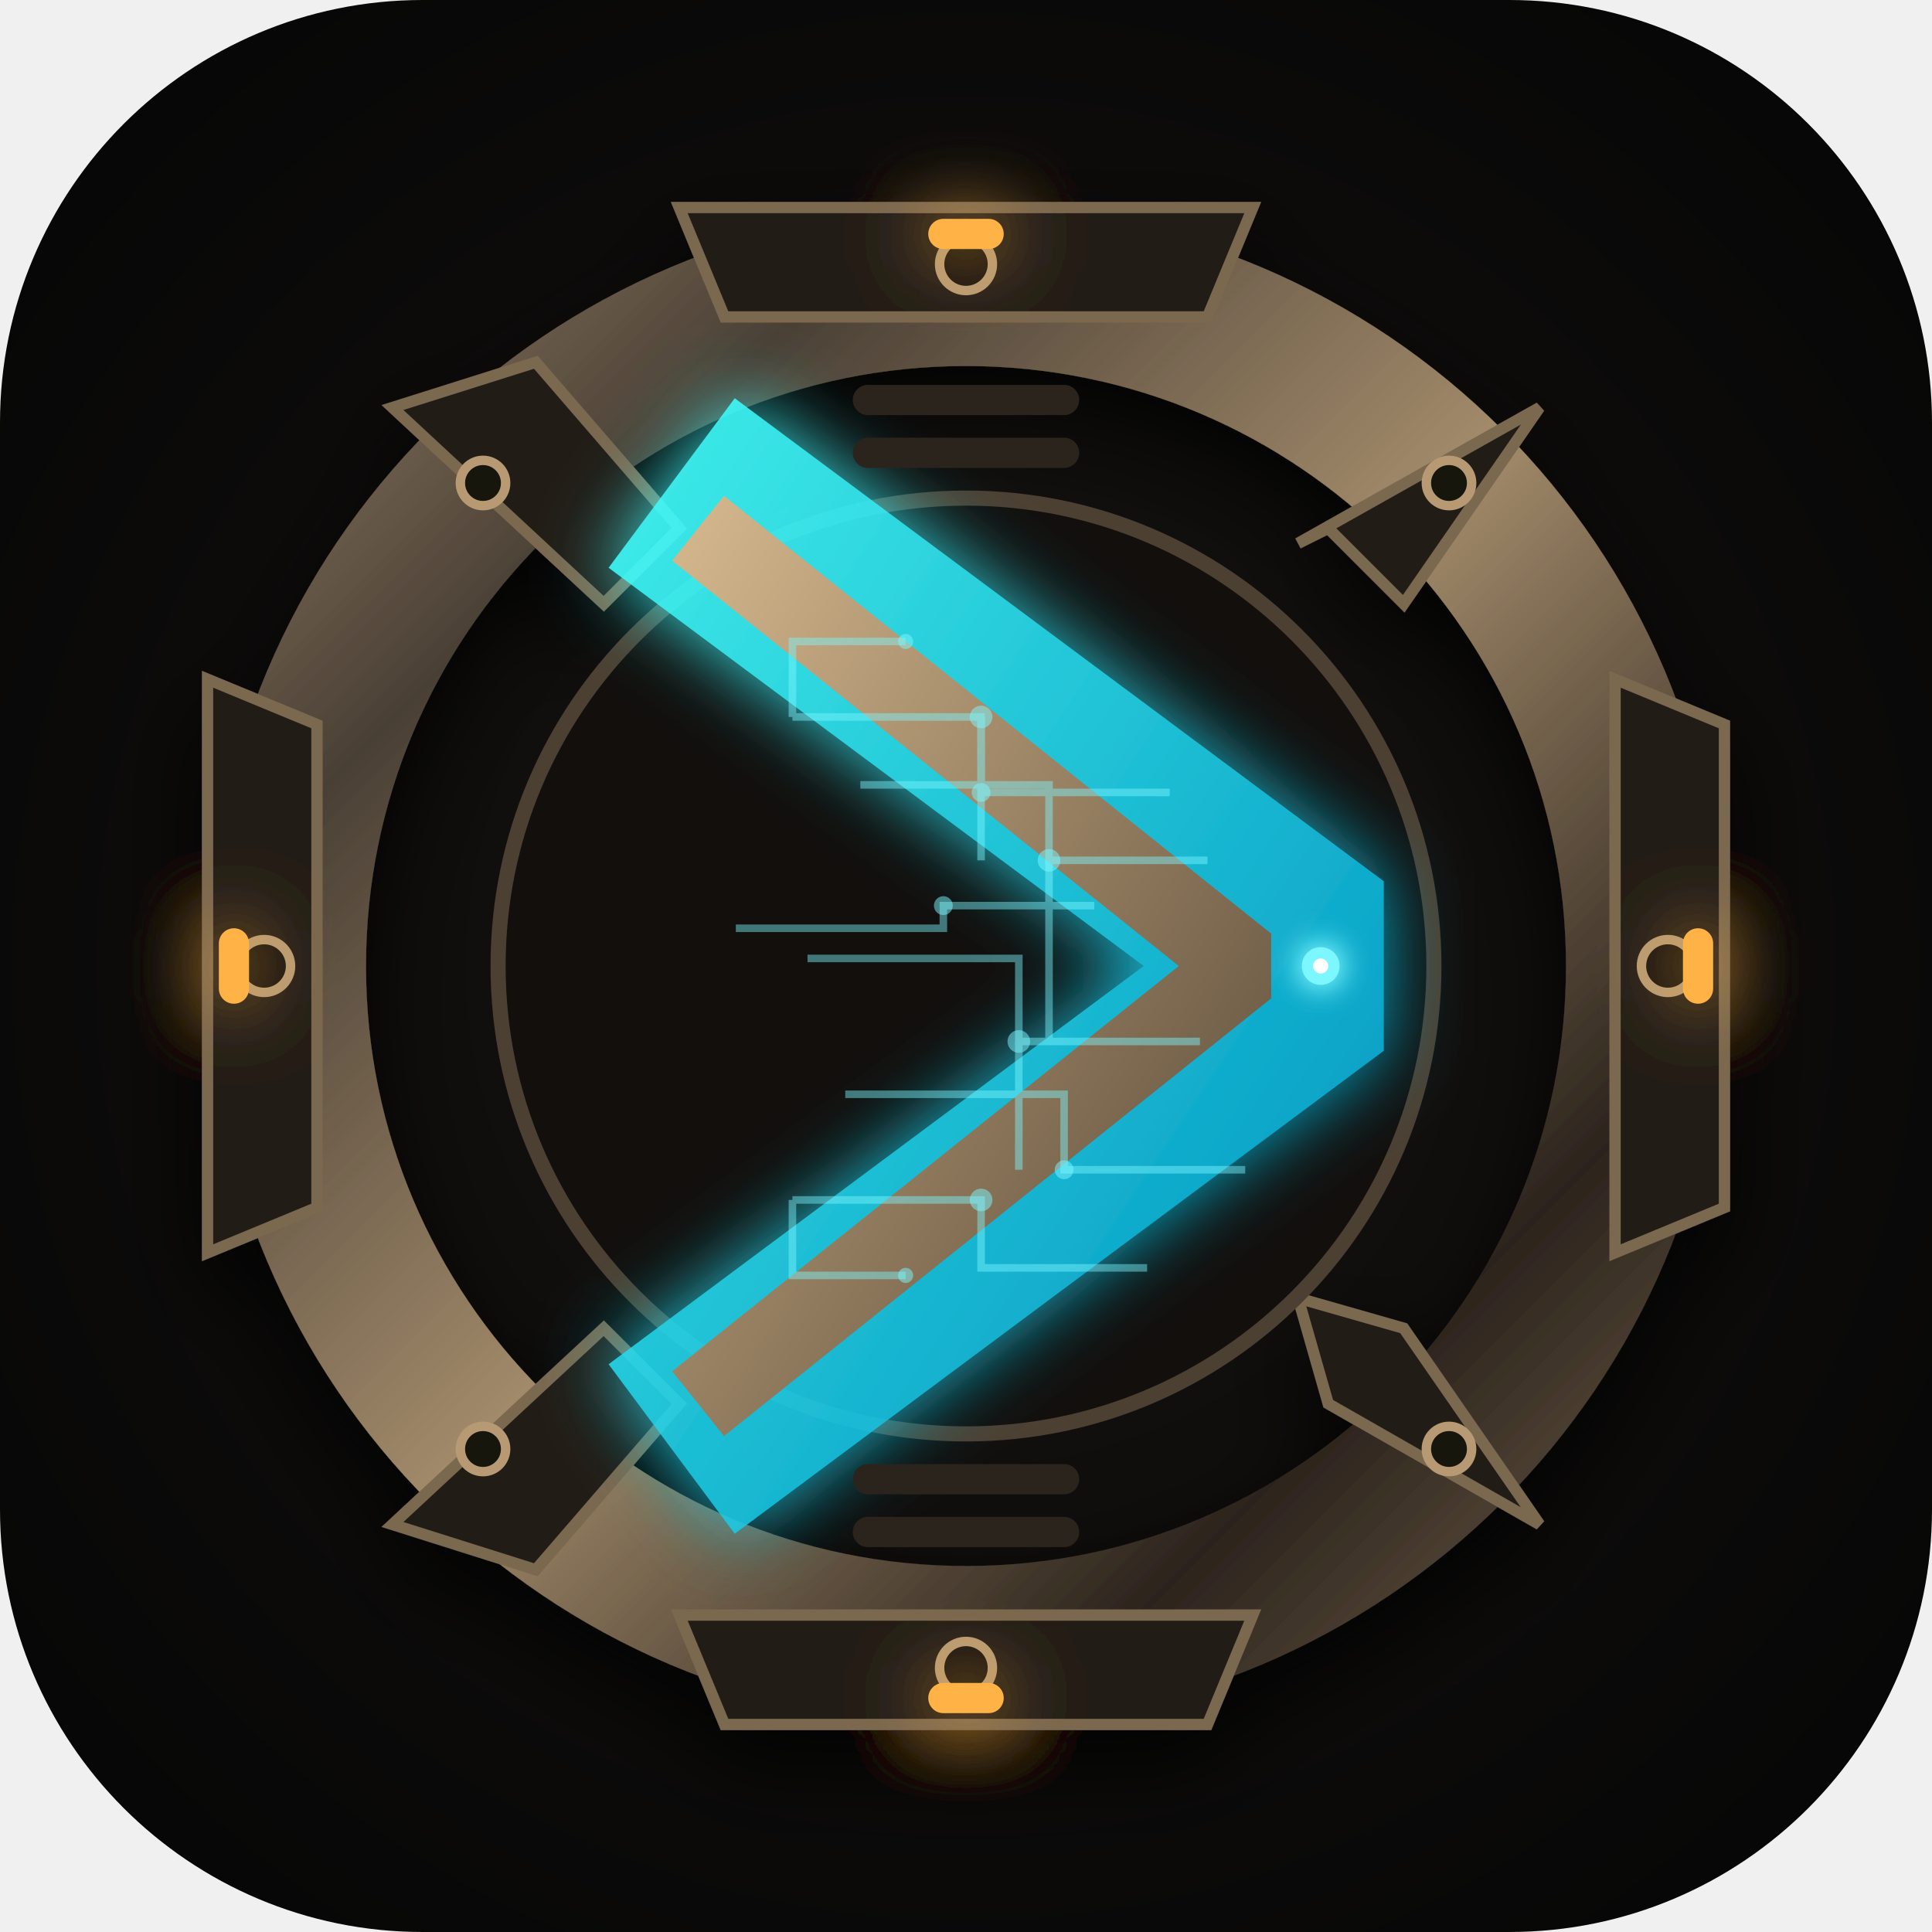
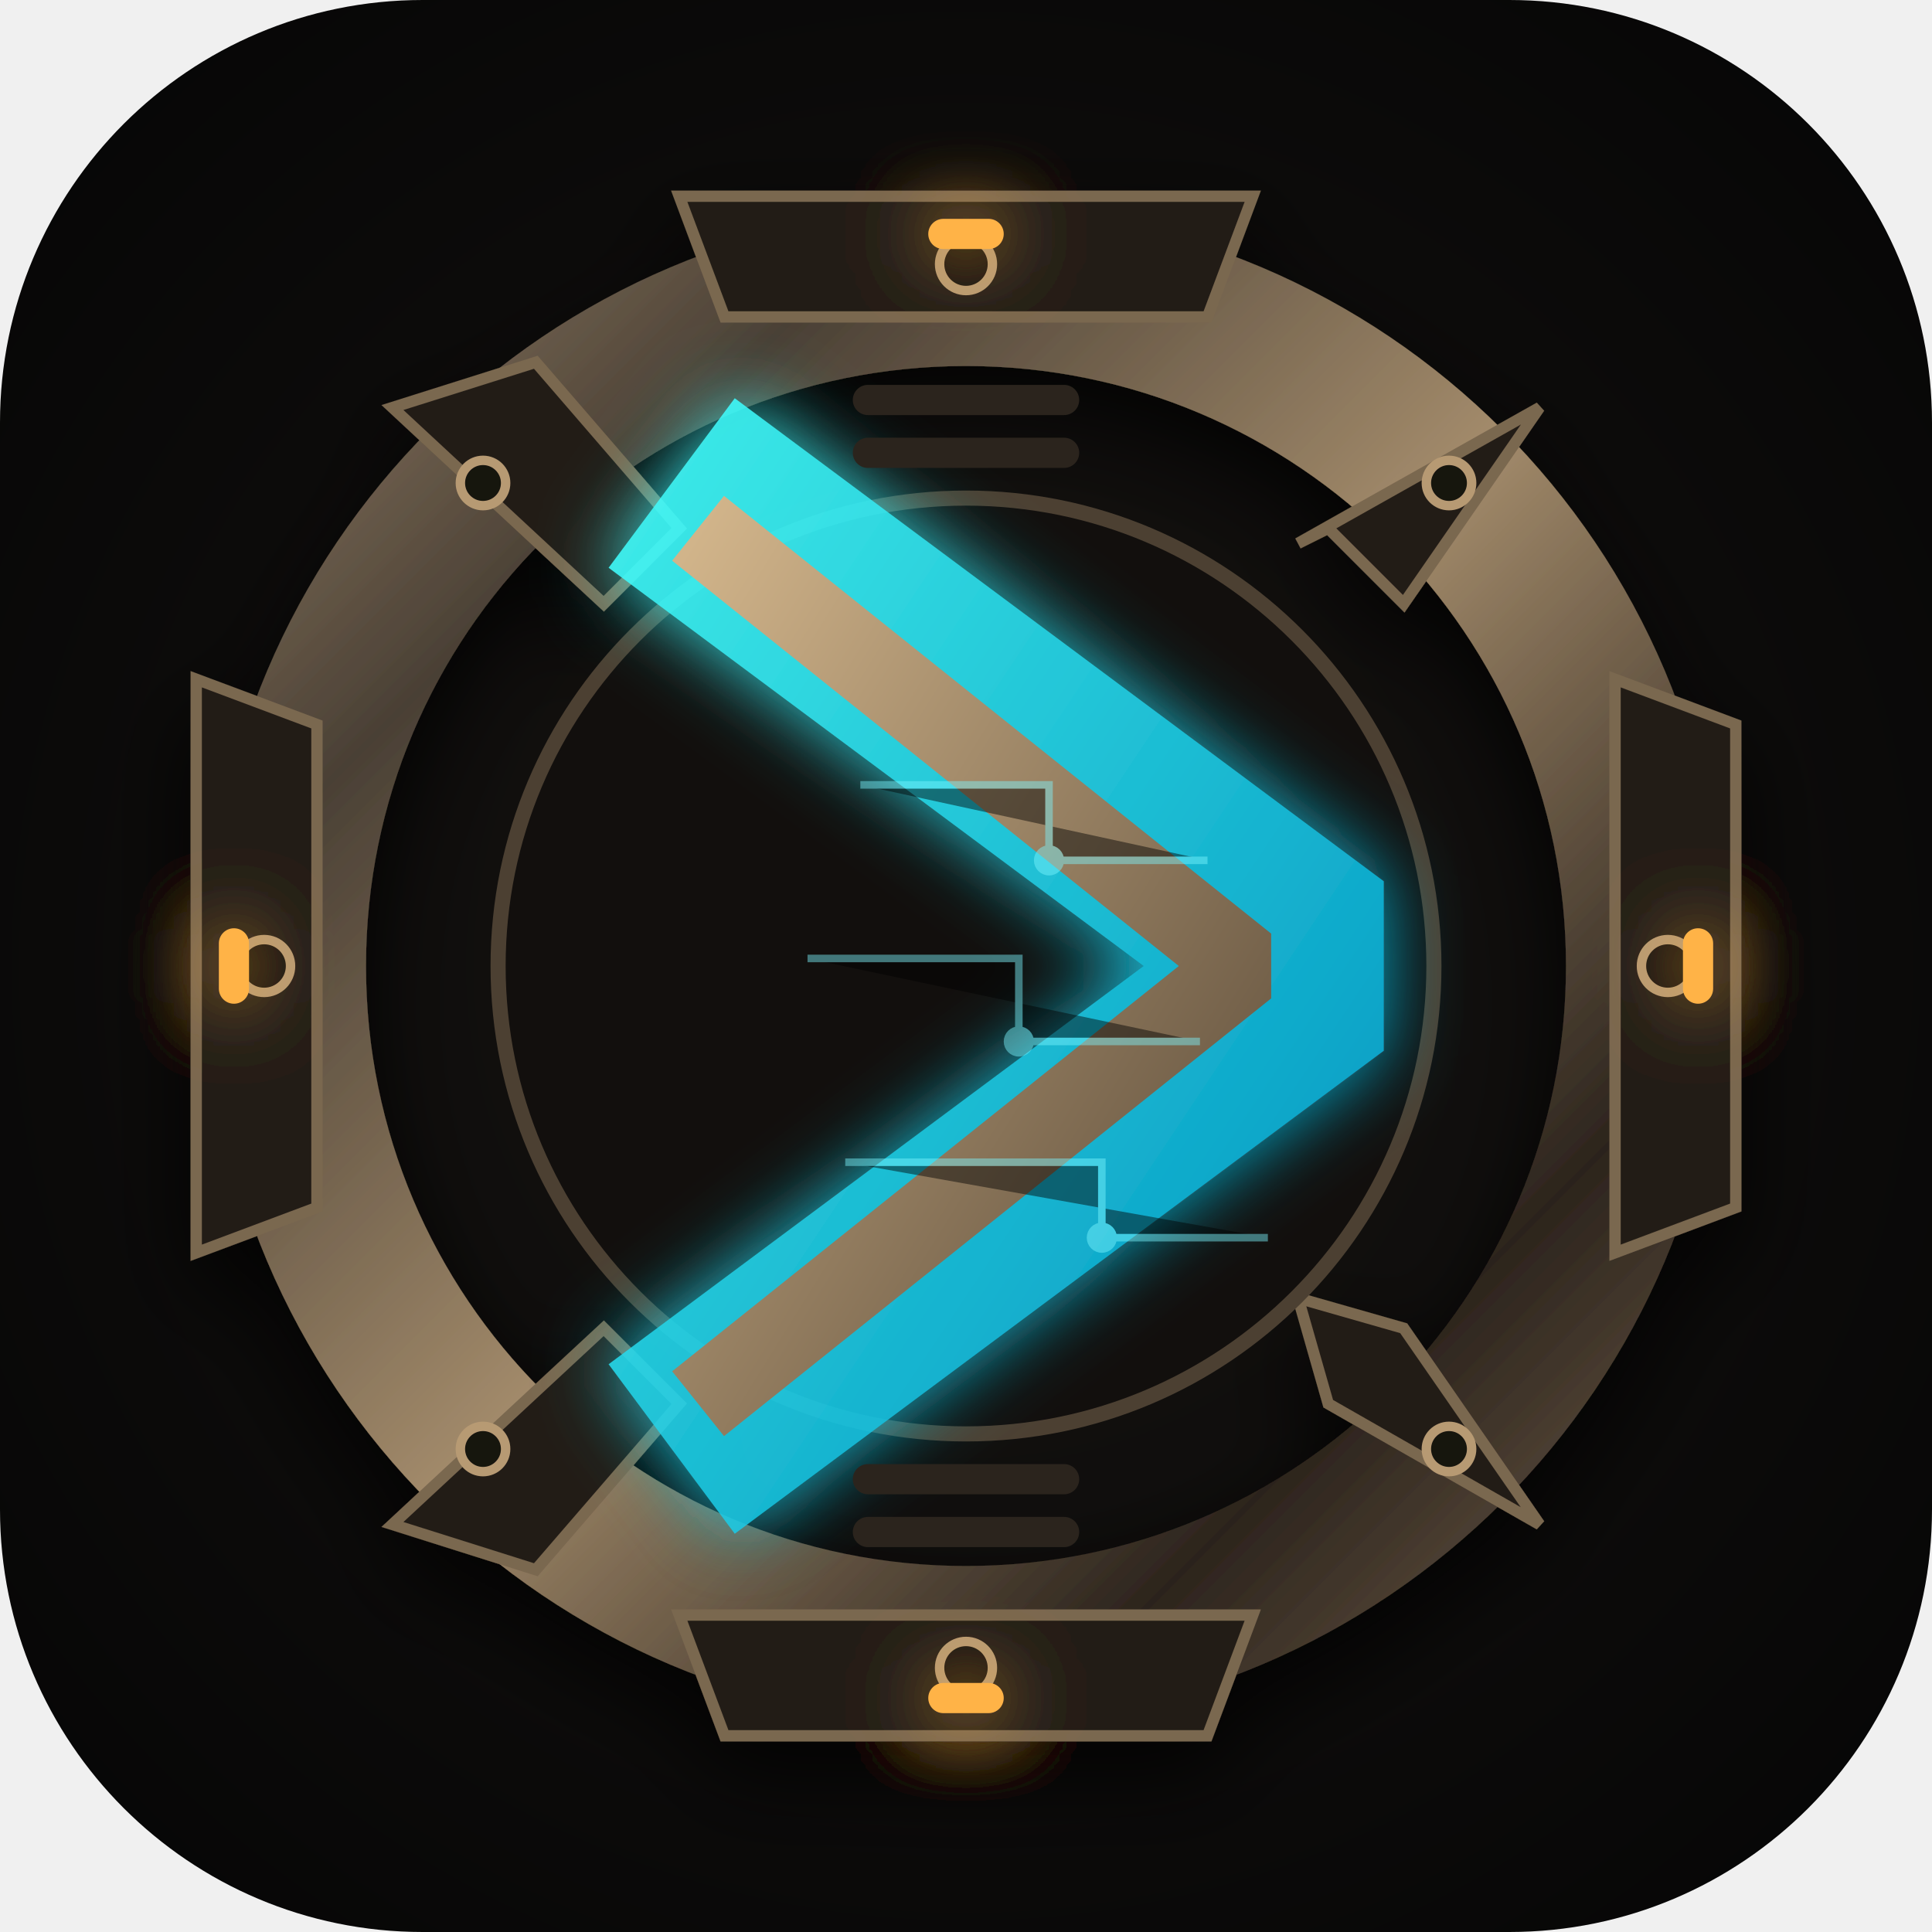
<svg xmlns="http://www.w3.org/2000/svg" width="512" height="512" viewBox="0 0 512 512">
  <defs>
    <radialGradient id="bg" cx="50%" cy="50%" r="70%">
      <stop offset="0%" stop-color="#171412" />
      <stop offset="100%" stop-color="#050505" />
    </radialGradient>
    <linearGradient id="outerSteel" x1="0%" y1="0%" x2="100%" y2="100%">
      <stop offset="0%" stop-color="#8C7960" />
      <stop offset="20%" stop-color="#4A4035" />
      <stop offset="50%" stop-color="#A38B6B" />
      <stop offset="80%" stop-color="#2C241D" />
      <stop offset="100%" stop-color="#6F5C48" />
    </linearGradient>
    <linearGradient id="innerSteel" x1="0%" y1="0%" x2="100%" y2="100%">
      <stop offset="0%" stop-color="#D1B48A" />
      <stop offset="100%" stop-color="#5B4B39" />
    </linearGradient>
    <linearGradient id="cyanCore" x1="0%" y1="0%" x2="100%" y2="100%">
      <stop offset="0%" stop-color="#3FFFFF" />
      <stop offset="100%" stop-color="#00A6D6" />
    </linearGradient>
    <filter id="shadow" x="-50%" y="-50%" width="200%" height="200%">
      <feDropShadow dx="0" dy="10" stdDeviation="12" flood-color="#000000" flood-opacity="0.8" />
    </filter>
    <filter id="glow" x="-50%" y="-50%" width="200%" height="200%">
      <feGaussianBlur stdDeviation="10" result="blur" />
      <feMerge>
        <feMergeNode in="blur" />
        <feMergeNode in="SourceGraphic" />
      </feMerge>
    </filter>
-     <filter id="pointGlow" x="-100%" y="-100%" width="300%" height="300%">
-       <feGaussianBlur stdDeviation="4" result="blur" />
-       <feMerge>
-         <feMergeNode in="blur" />
-         <feMergeNode in="blur" />
-         <feMergeNode in="SourceGraphic" />
-       </feMerge>
-     </filter>
  </defs>
  <rect width="512" height="512" rx="112" fill="url(#bg)" />
  <g filter="url(#shadow)">
    <circle cx="256" cy="256" r="180" fill="none" stroke="url(#outerSteel)" stroke-width="42" />
    <g fill="#241E18" stroke="#7A674F" stroke-width="3">
-       <path d="M180 55 L332 55 L320 84 L192 84 Z" />
-       <path d="M180 428 L332 428 L320 457 L192 457 Z" />
-       <path d="M55 180 L84 192 L84 320 L55 332 Z" />
-       <path d="M428 180 L457 192 L457 320 L428 332 Z" />
+       <path d="M180 52 L332 52 L320 84 L192 84 Z" />
+       <path d="M180 428 L332 428 L320 460 L192 460 Z" />
+       <path d="M52 180 L84 192 L84 320 L52 332 Z" />
+       <path d="M428 180 L460 192 L460 320 L428 332 Z" />
      <path d="M104 108 L142 96 L180 140 L160 160 Z" />
      <path d="M352 372 L408 404 L372 352 L344 344 Z" />
      <path d="M352 140 L372 160 L408 108 L344 144 Z" />
      <path d="M104 404 L160 352 L180 372 L142 416 Z" />
    </g>
    <g fill="#16120F" stroke="#B79A73" stroke-width="2.5">
      <circle cx="256" cy="70" r="7" />
      <circle cx="256" cy="442" r="7" />
      <circle cx="70" cy="256" r="7" />
      <circle cx="442" cy="256" r="7" />
      <circle cx="128" cy="128" r="6" />
      <circle cx="384" cy="128" r="6" />
      <circle cx="128" cy="384" r="6" />
      <circle cx="384" cy="384" r="6" />
    </g>
    <g filter="url(#glow)">
      <rect x="246" y="58" width="20" height="8" rx="4" fill="#FFB347" />
      <rect x="246" y="446" width="20" height="8" rx="4" fill="#FFB347" />
      <rect x="58" y="246" width="8" height="20" rx="4" fill="#FFB347" />
      <rect x="446" y="246" width="8" height="20" rx="4" fill="#FFB347" />
    </g>
  </g>
  <circle cx="256" cy="256" r="124" fill="#120F0D" stroke="#4C4032" stroke-width="4" />
  <path d="M178 128 L350 256 L178 384" stroke="url(#cyanCore)" stroke-width="56" stroke-linejoin="bevel" fill="none" opacity="0.9" filter="url(#glow)" />
  <path d="M185 140 L330 256 L185 372" stroke="url(#innerSteel)" stroke-width="22" stroke-linejoin="bevel" fill="none" />
-   <circle cx="350" cy="256" r="5" fill="#7CF7FF" filter="url(#pointGlow)" />
-   <circle cx="350" cy="256" r="2" fill="#FFFFFF" />
-   <g stroke="#7CF7FF" stroke-width="2" opacity="0.45" fill="none">
-     <path d="M 210 190 H 260 V 210 H 310" />
-     <path d="M 228 208 H 278 V 228 H 320" />
-     <path d="M 195 246 H 250 V 240 H 290" />
-     <path d="M 214 254 H 270 V 276 H 318" />
-     <path d="M 224 290 H 282 V 310 H 330" />
-     <path d="M 210 318 H 260 V 336 H 304" />
-     <path d="M 260 190 V 228" />
-     <path d="M 278 228 V 276" />
-     <path d="M 270 276 V 310" />
-     <path d="M 210 190 V 170 H 240" />
-     <path d="M 210 318 V 338 H 240" />
-   </g>
-   <g fill="#7CF7FF" opacity="0.5">
-     <circle cx="260" cy="190" r="3" />
-     <circle cx="260" cy="210" r="2.5" />
-     <circle cx="278" cy="228" r="3" />
-     <circle cx="250" cy="240" r="2.5" />
-     <circle cx="270" cy="276" r="3" />
-     <circle cx="282" cy="310" r="2.5" />
-     <circle cx="260" cy="318" r="3" />
-     <circle cx="240" cy="170" r="2" />
-     <circle cx="240" cy="338" r="2" />
+   <g stroke="#7CF7FF" stroke-width="2" opacity="0.45">
+     <path d="M228 208 H278 V228 H320" />
+     <path d="M214 254 H270 V276 H318" />
+     <path d="M224 308 H292 V328 H336" />
+     <circle cx="278" cy="228" r="3" fill="#7CF7FF" />
+     <circle cx="270" cy="276" r="3" fill="#7CF7FF" />
+     <circle cx="292" cy="328" r="3" fill="#7CF7FF" />
  </g>
  <g fill="#2B241D">
    <rect x="226" y="102" width="60" height="8" rx="4" />
    <rect x="226" y="116" width="60" height="8" rx="4" />
    <rect x="226" y="388" width="60" height="8" rx="4" />
    <rect x="226" y="402" width="60" height="8" rx="4" />
  </g>
</svg>
